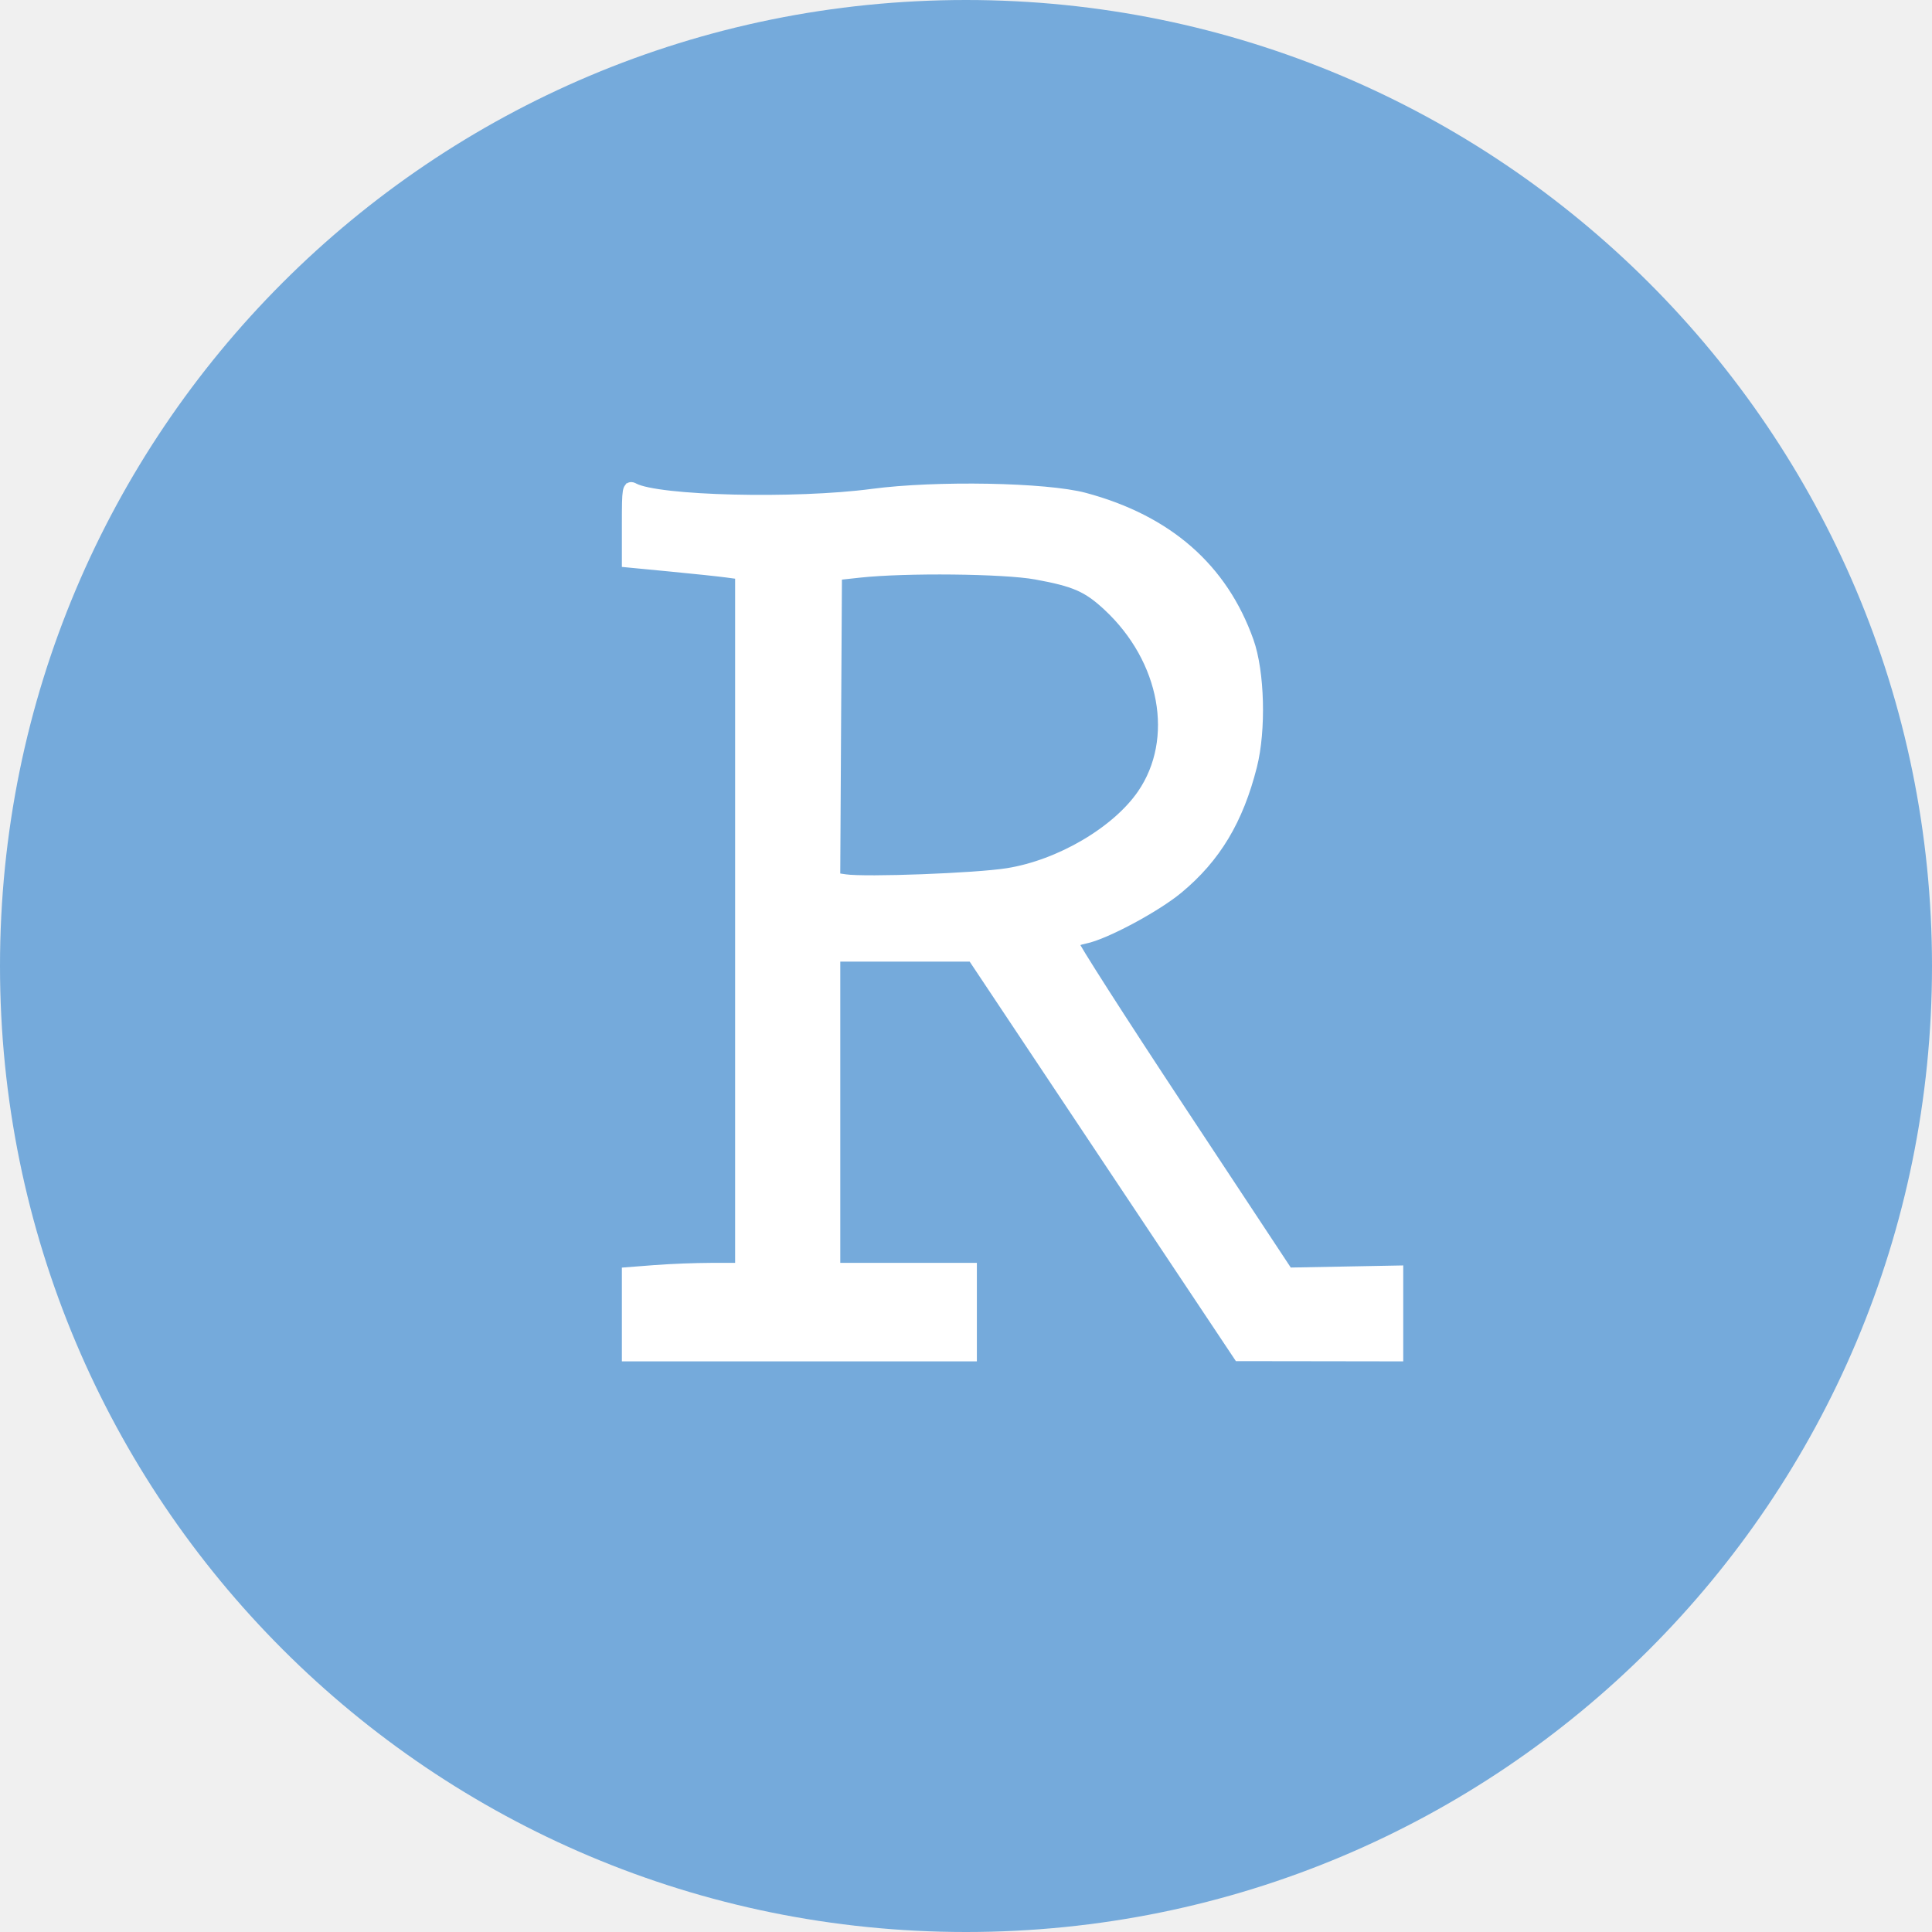
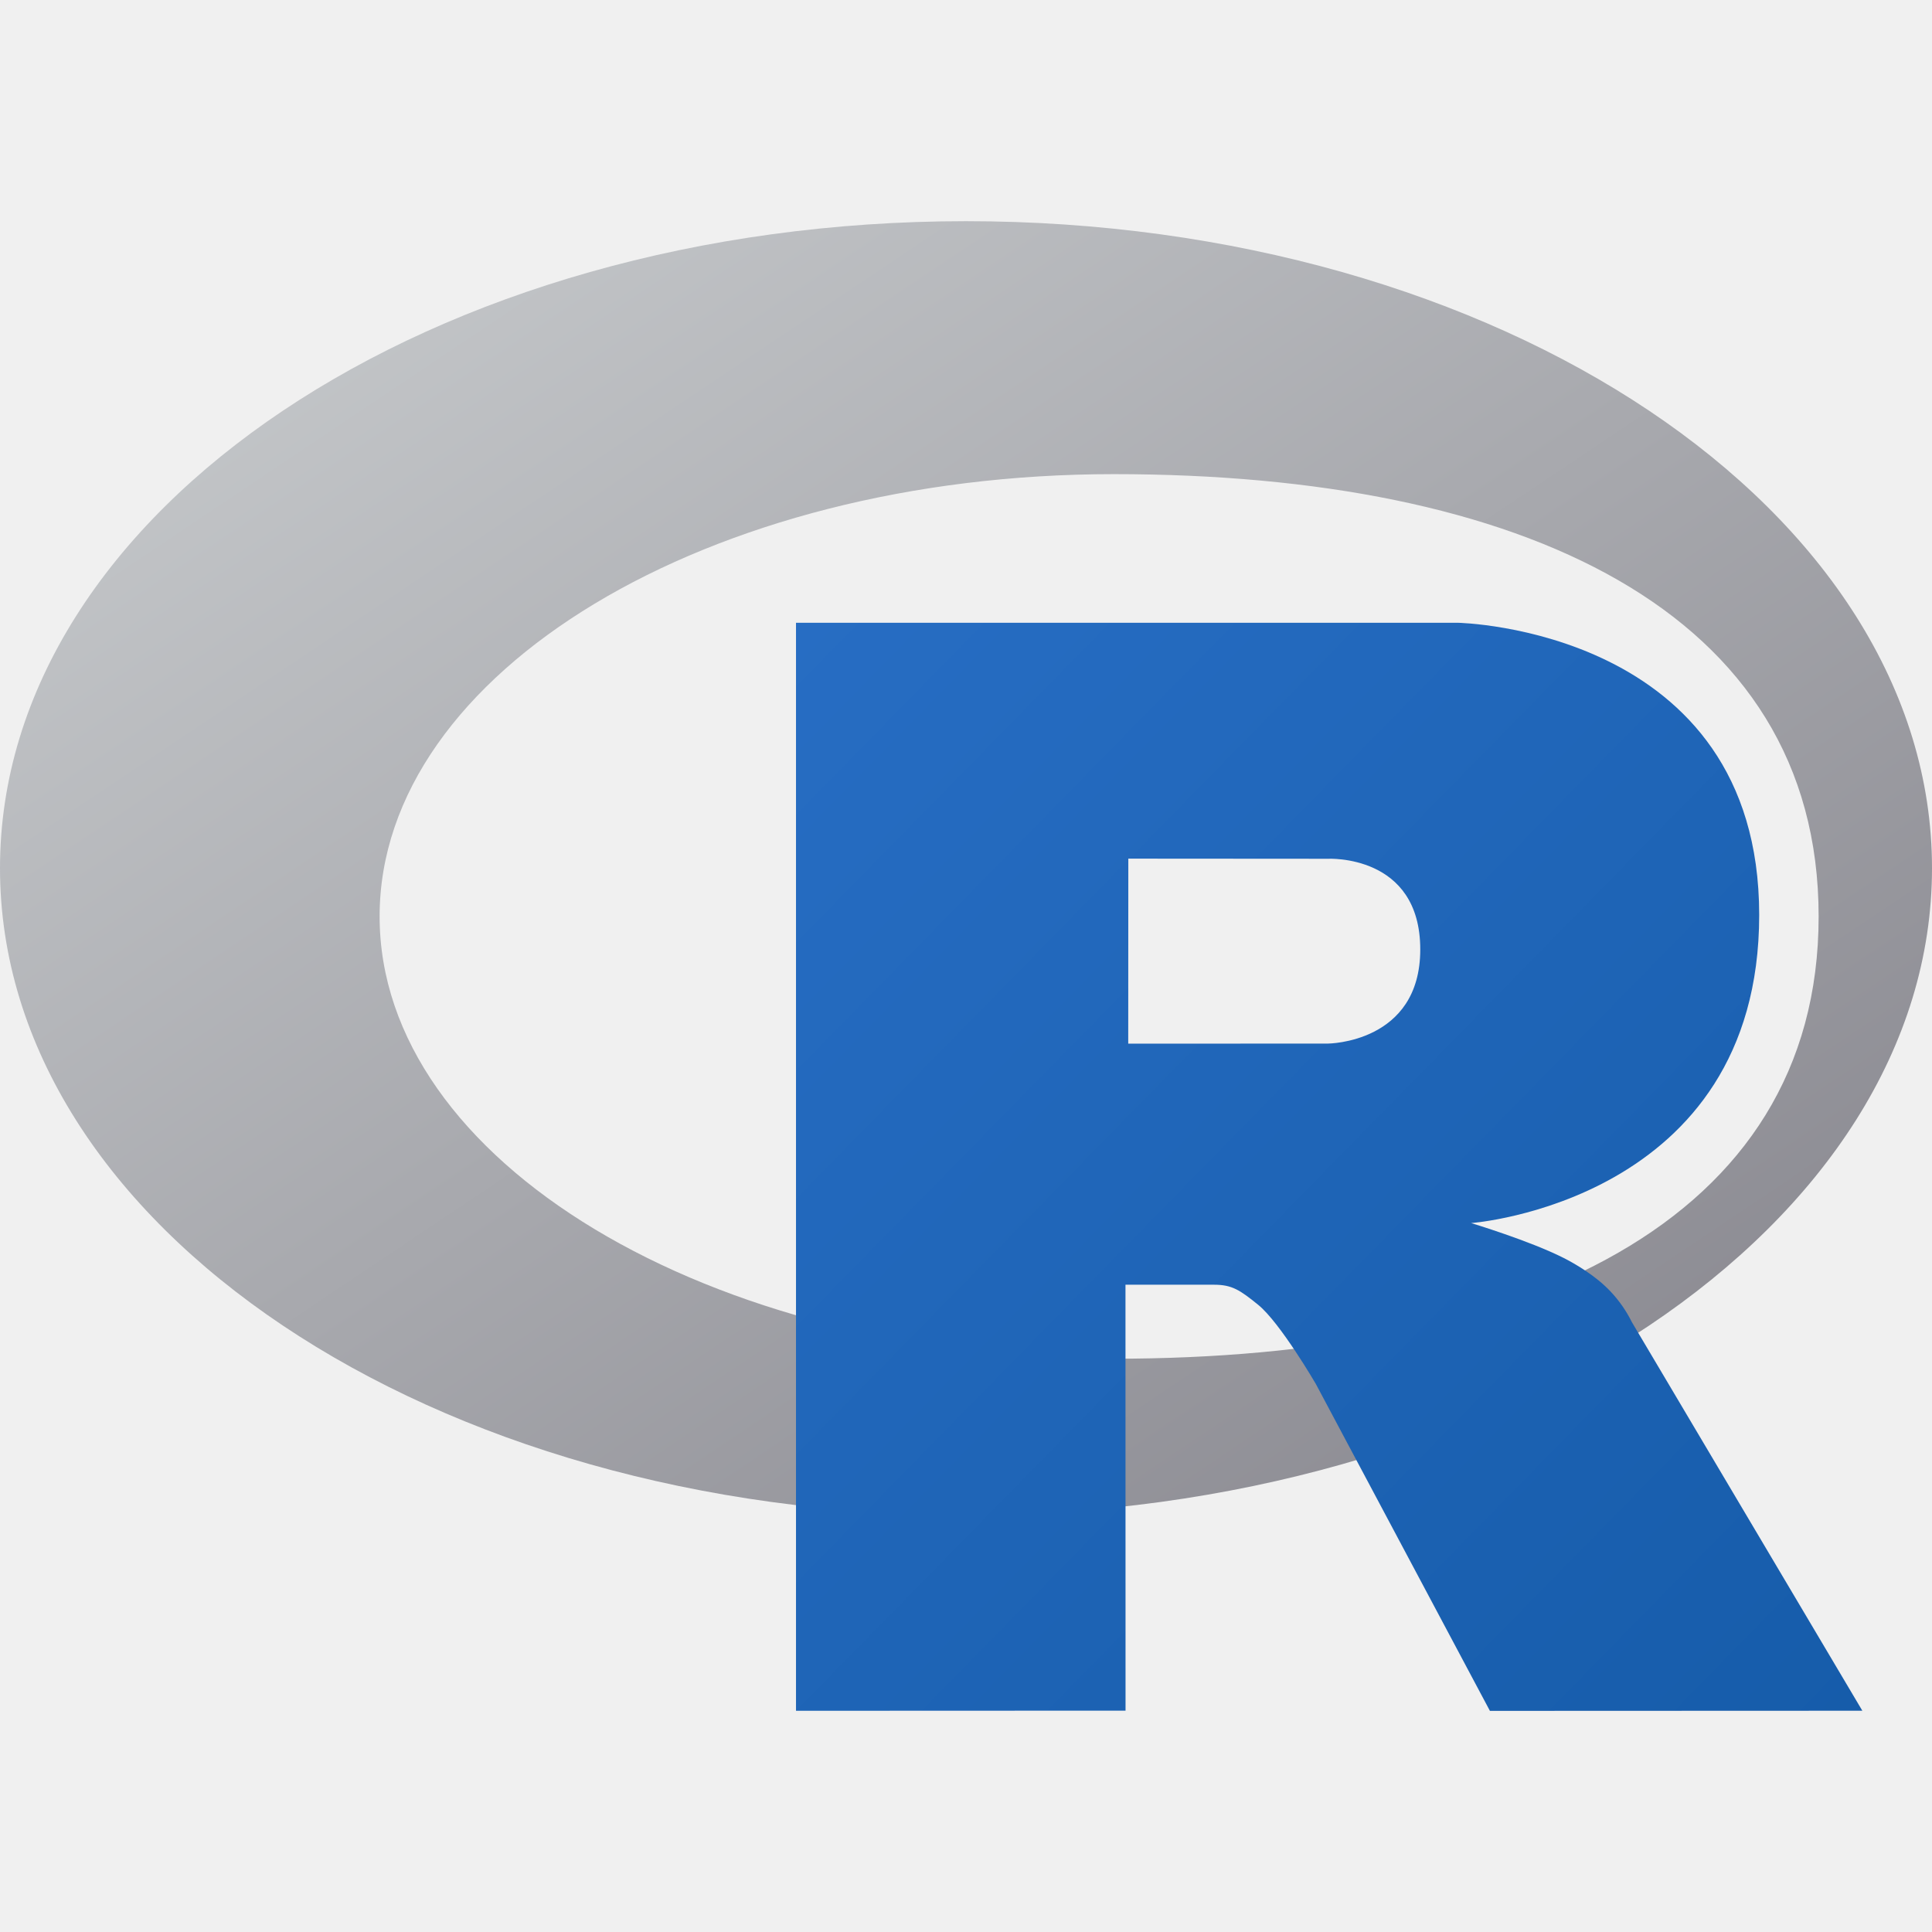
- <svg xmlns="http://www.w3.org/2000/svg" viewBox="0 0 128 128">
-   <path fill="#75aadb" d="M71.4 38.8c-1.5-.6-3.9-1-6.9-1.1-4.2-.1-9 .4-9.2.5v20c13.3.6 15.5-1.7 15.5-1.7 11.6-5.9 4.3-16.2.6-17.7z" />
-   <path fill="#75aadb" d="M64 0C28.6 0 0 28.6 0 64s28.6 64 64 64 64-28.6 64-64S99.3 0 64 0zm28.6 89.8H82L64.4 63.5h-9V84h9v5.8H41.5v-5.7l7.6-.1-.1-45.9c-.8-.2-7.5-.8-7.5-.8V32c1 1 7.9 1.2 7.9 1.2 1.6.1 3.9.2 5.2-.1 9.3-1.7 16.4-.4 16.4-.4 14 3.2 14.2 15.8 10.3 22.6-3.5 5.8-10.3 7.2-10.3 7.2l14.4 21.8 7.2-.1v5.6z" />
-   <path d="M41.595 87.073v-2.726l1.82-.141a59.125 59.125 0 013.752-.144h1.931V37.996l-.938-.127c-.516-.07-2.204-.248-3.752-.397l-2.813-.27v-2.51c0-2.332.027-2.495.39-2.3 1.583.847 10.7 1.07 15.83.388 4.202-.558 11.495-.425 14.035.257 5.483 1.472 9.11 4.646 10.824 9.473.717 2.018.817 5.847.216 8.224-.903 3.572-2.39 6.048-4.865 8.101-1.482 1.23-4.847 3.03-6.145 3.29-.397.079-.772.224-.832.321-.06.098 3.123 5.072 7.075 11.054l7.184 10.876 3.633-.068 3.634-.068V89.8l-5.242-.008-5.24-.007-8.82-13.234-8.817-13.234h-9.178V84.061h9.049V89.8H41.595zm25.158-29.162c3.476-.55 7.265-2.774 8.973-5.263 2.511-3.663 1.537-8.99-2.294-12.547-1.357-1.26-2.205-1.63-4.794-2.1-2.124-.386-8.66-.454-11.706-.122l-1.544.168-.058 10.083-.057 10.082.72.106c1.366.2 8.67-.075 10.76-.407z" fill="#fff" stroke="#fff" stroke-width=".788" />
+ <svg xmlns="http://www.w3.org/2000/svg" preserveAspectRatio="xMidYMid" viewBox="0 0 128 128">
+   <defs>
+     <linearGradient id="r-original-a" x1=".741" x2="590.86" y1="3.666" y2="593.79" gradientTransform="matrix(.2169 0 0 .14527 -.16 14.112)" gradientUnits="userSpaceOnUse">
+       <stop stop-color="#cbced0" offset="0" />
+       <stop stop-color="#84838b" offset="1" />
+     </linearGradient>
+     <linearGradient id="r-original-b" x1="301.03" x2="703.07" y1="151.4" y2="553.44" gradientTransform="matrix(.17572 0 0 .17931 -.16 14.112)" gradientUnits="userSpaceOnUse">
+       <stop stop-color="#276dc3" offset="0" />
+       <stop stop-color="#165caa" offset="1" />
+     </linearGradient>
+   </defs>
+   <path d="M64 100.38c-35.346 0-64-19.19-64-42.863 0-23.672 28.654-42.863 64-42.863s64 19.19 64 42.863c0 23.672-28.654 42.863-64 42.863zm9.796-68.967c-26.866 0-48.646 13.119-48.646 29.303 0 16.183 21.78 29.303 48.646 29.303s46.693-8.97 46.693-29.303c0-20.327-19.827-29.303-46.693-29.303z" fill="url(#r-original-a)" fill-rule="evenodd" />
+   <path d="M97.469 81.033s3.874 1.169 6.124 2.308c.78.395 2.132 1.183 3.106 2.219a8.388 8.388 0 011.42 2.04l15.266 25.74-24.674.01-11.537-21.666s-2.363-4.06-3.817-5.237c-1.213-.982-1.73-1.331-2.929-1.331h-5.862l.004 28.219-21.833.009V41.26h43.844s19.97.36 19.97 19.359c0 18.999-19.082 20.413-19.082 20.413zm-9.497-24.137l-13.218-.009-.006 12.258 13.224-.005s6.124-.019 6.124-6.235c0-6.34-6.124-6.009-6.124-6.009z" fill="url(#r-original-b)" fill-rule="evenodd" />
</svg>
